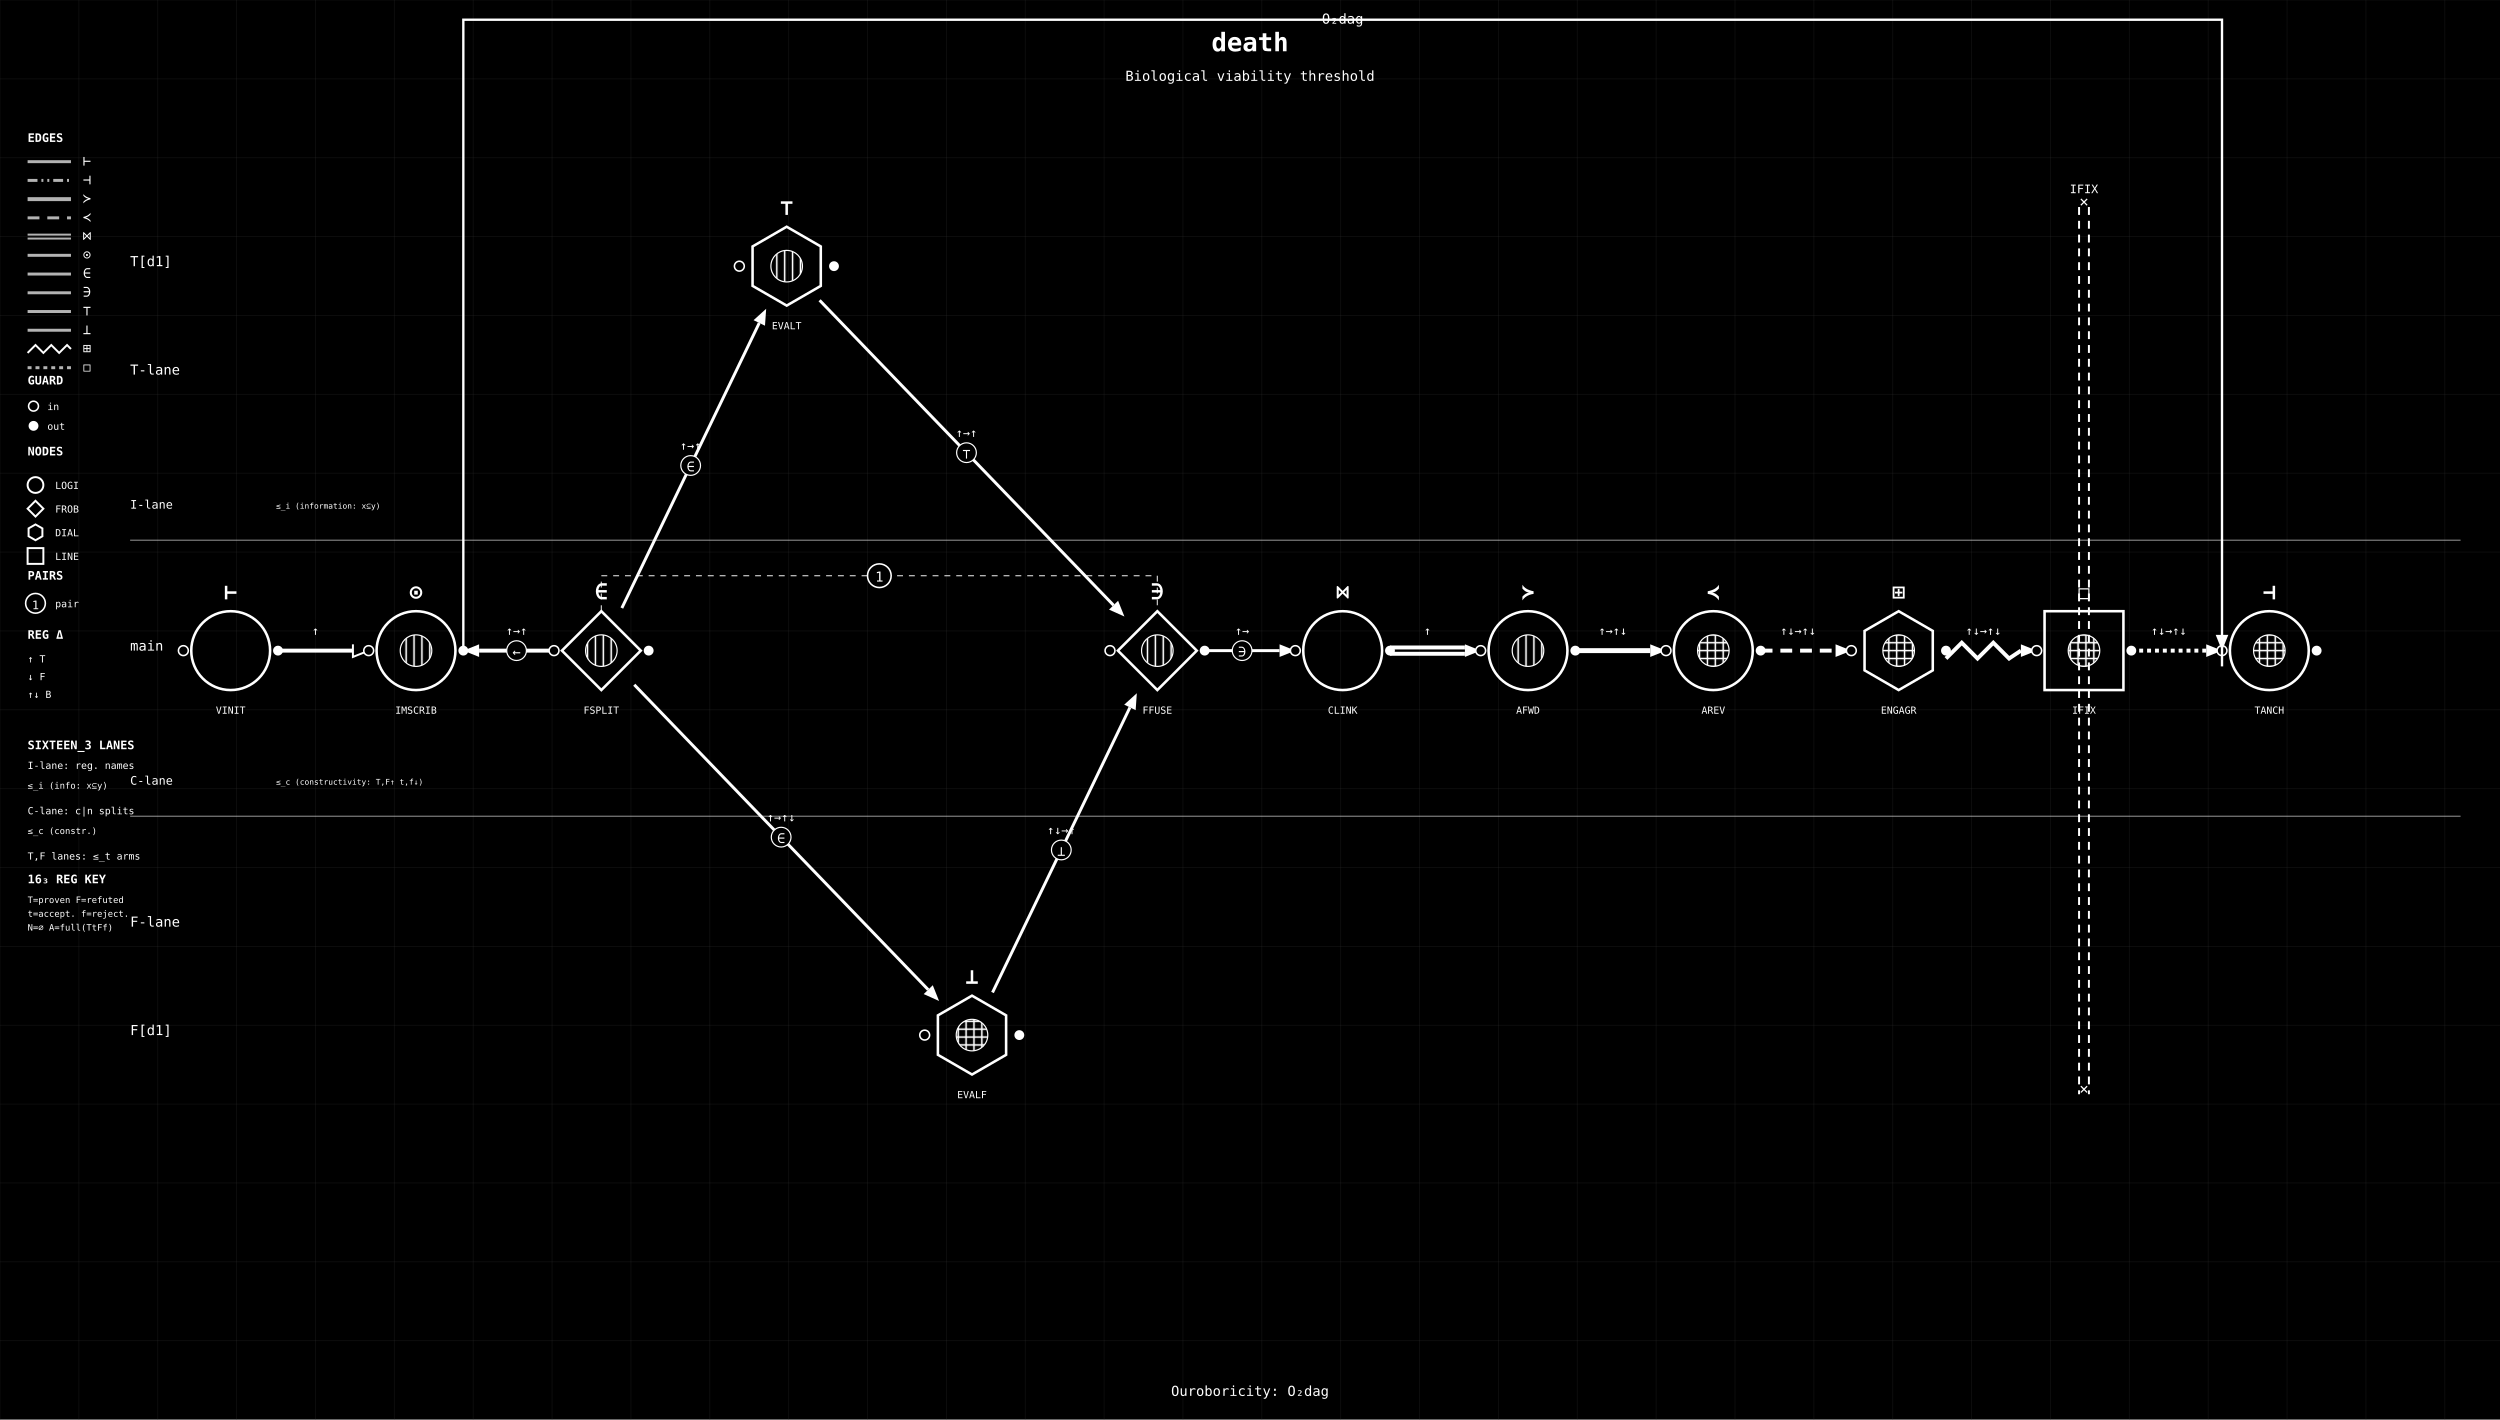
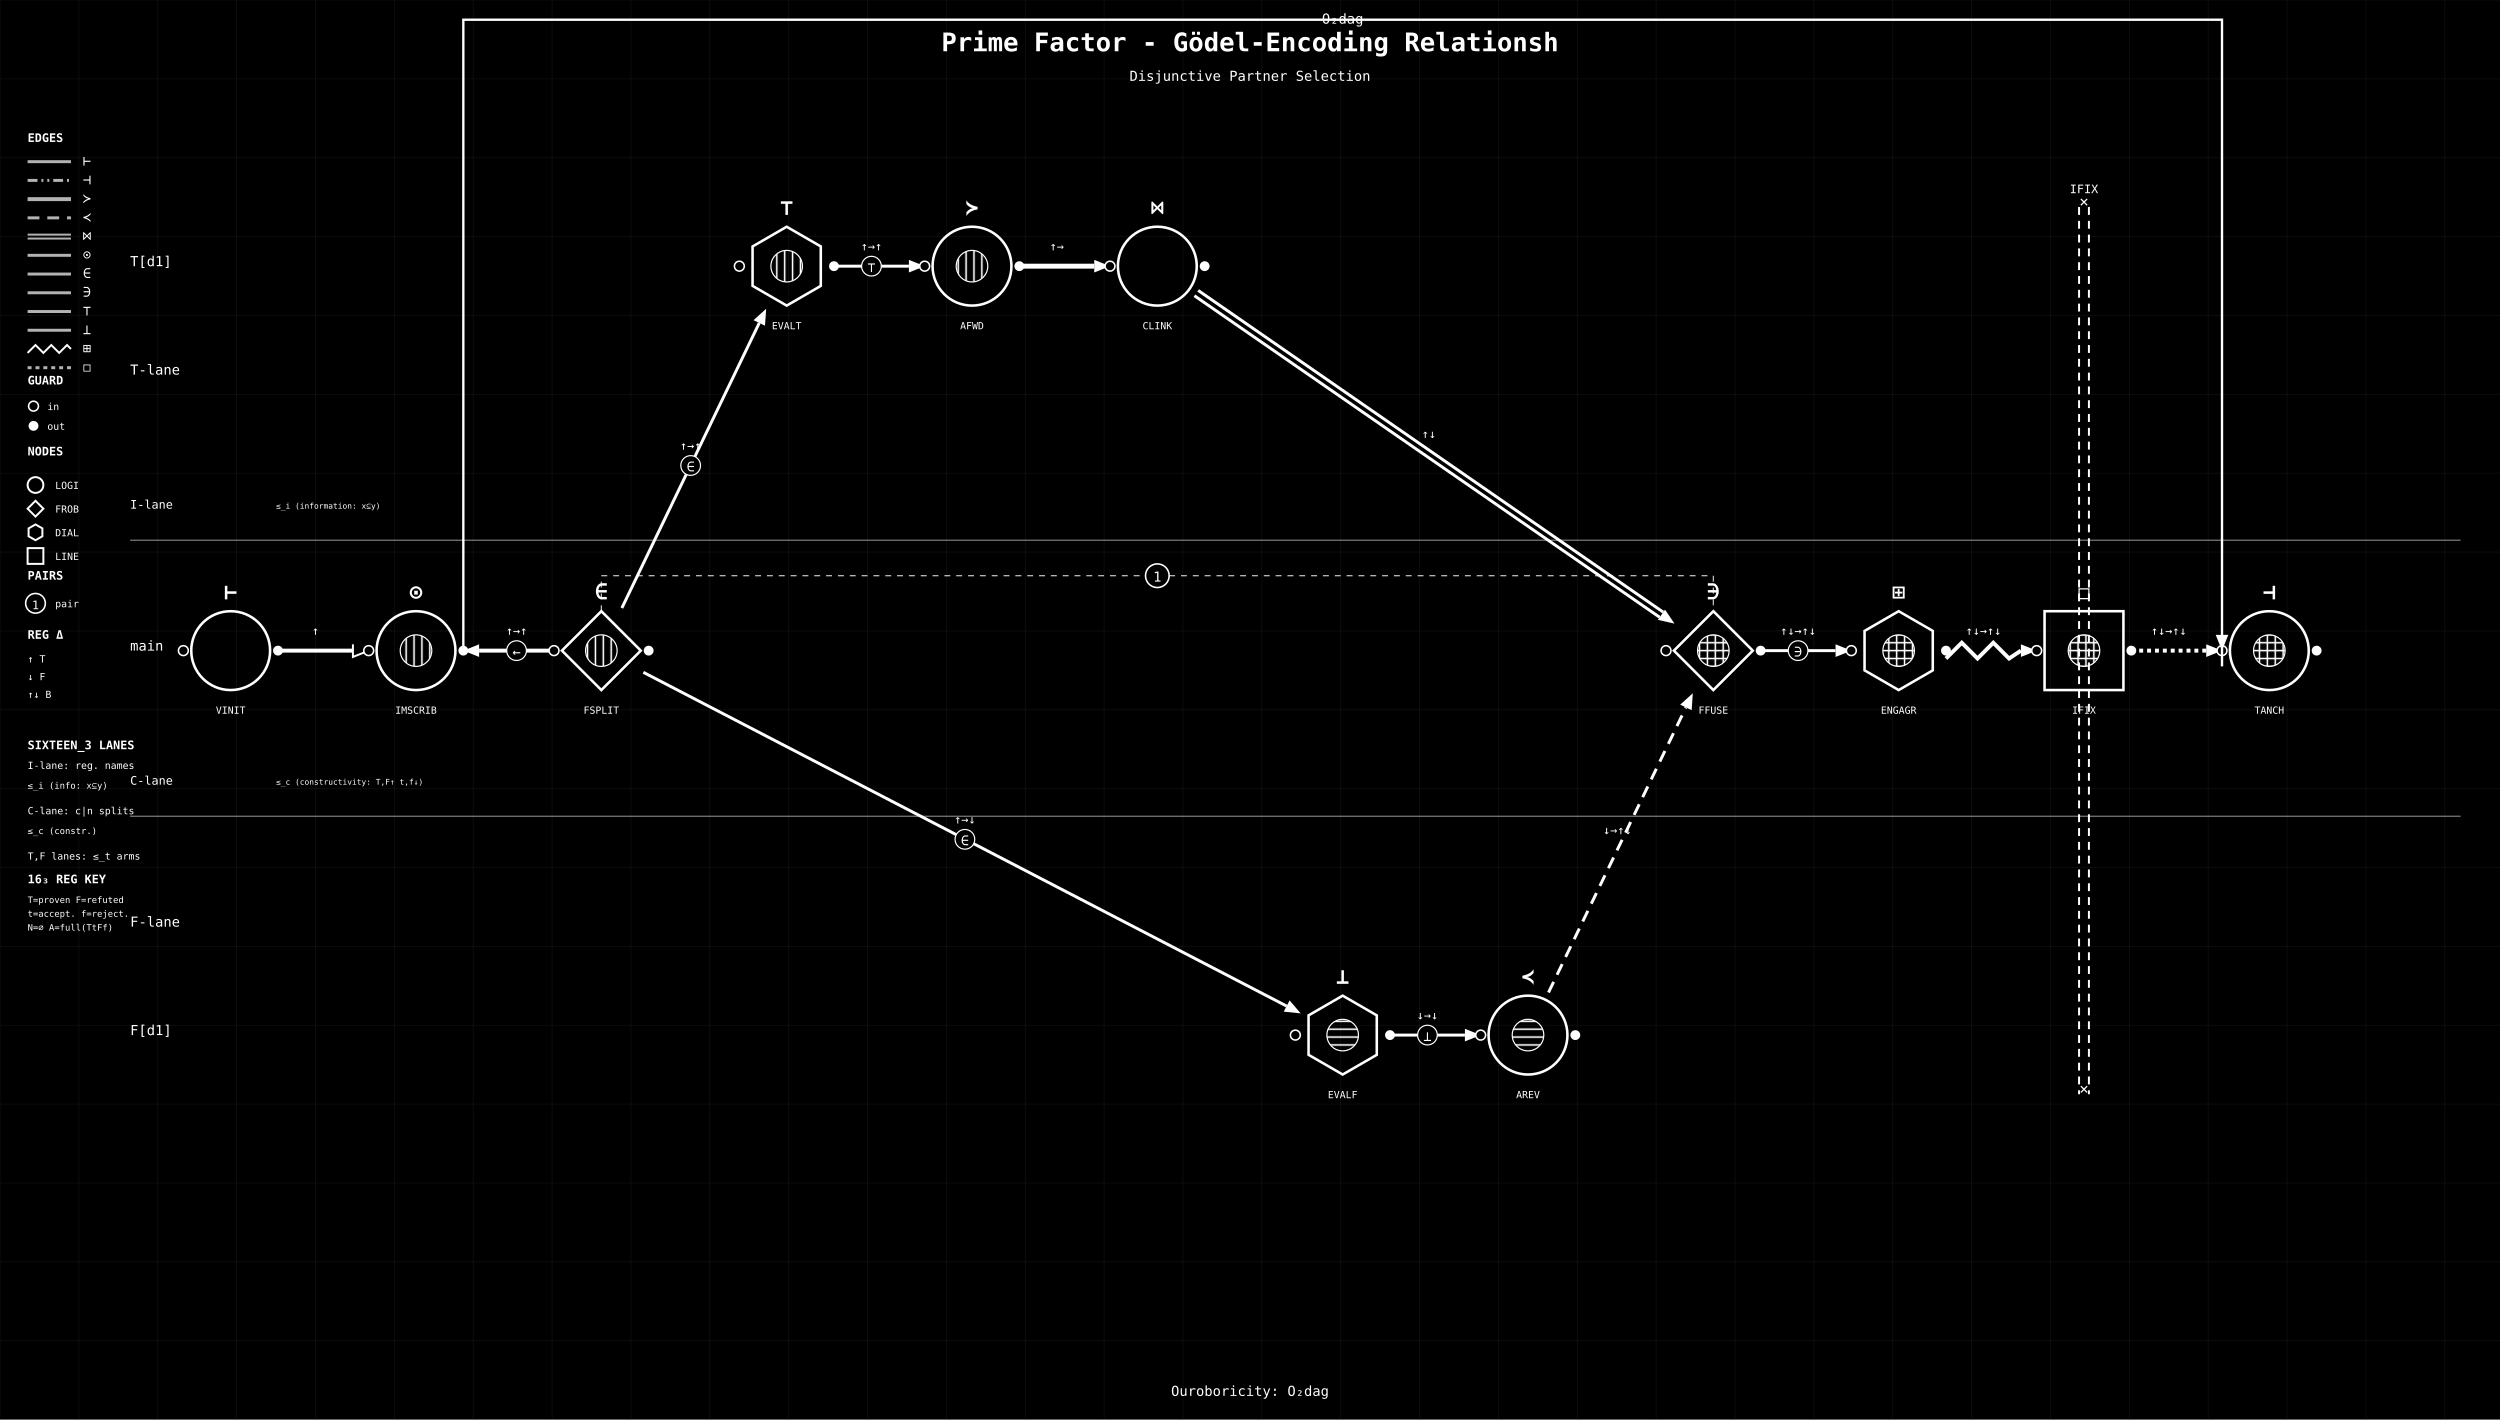
<svg xmlns="http://www.w3.org/2000/svg" viewBox="0 0 1268 720">
  <rect width="1268" height="720" fill="#000000" />
  <defs>
    <pattern id="hatch-T" width="4" height="4" patternUnits="userSpaceOnUse">
      <path d="M2,0 L2,4" stroke="#ffffff" stroke-width="0.8" />
    </pattern>
    <pattern id="hatch-F" width="4" height="4" patternUnits="userSpaceOnUse">
      <path d="M0,2 L4,2" stroke="#ffffff" stroke-width="0.8" />
    </pattern>
    <pattern id="hatch-B" width="4" height="4" patternUnits="userSpaceOnUse">
      <path d="M2,0 L2,4 M0,2 L4,2" stroke="#ffffff" stroke-width="0.8" />
    </pattern>
  </defs>
  <line x1="0.0" y1="0.0" x2="0.0" y2="720.0" stroke="#333333" stroke-width="0.4" opacity="0.3" />
  <line x1="40.0" y1="0.0" x2="40.0" y2="720.0" stroke="#333333" stroke-width="0.4" opacity="0.3" />
  <line x1="80.0" y1="0.0" x2="80.0" y2="720.0" stroke="#333333" stroke-width="0.4" opacity="0.3" />
  <line x1="120.0" y1="0.0" x2="120.0" y2="720.0" stroke="#333333" stroke-width="0.4" opacity="0.3" />
  <line x1="160.0" y1="0.0" x2="160.0" y2="720.0" stroke="#333333" stroke-width="0.4" opacity="0.3" />
  <line x1="200.0" y1="0.0" x2="200.0" y2="720.0" stroke="#333333" stroke-width="0.4" opacity="0.3" />
  <line x1="240.0" y1="0.0" x2="240.0" y2="720.0" stroke="#333333" stroke-width="0.4" opacity="0.3" />
  <line x1="280.0" y1="0.0" x2="280.0" y2="720.0" stroke="#333333" stroke-width="0.4" opacity="0.3" />
  <line x1="320.0" y1="0.0" x2="320.0" y2="720.0" stroke="#333333" stroke-width="0.4" opacity="0.3" />
  <line x1="360.0" y1="0.0" x2="360.0" y2="720.0" stroke="#333333" stroke-width="0.4" opacity="0.3" />
  <line x1="400.0" y1="0.0" x2="400.0" y2="720.0" stroke="#333333" stroke-width="0.4" opacity="0.3" />
  <line x1="440.0" y1="0.0" x2="440.0" y2="720.0" stroke="#333333" stroke-width="0.4" opacity="0.3" />
  <line x1="480.0" y1="0.0" x2="480.0" y2="720.0" stroke="#333333" stroke-width="0.4" opacity="0.3" />
  <line x1="520.0" y1="0.0" x2="520.0" y2="720.0" stroke="#333333" stroke-width="0.4" opacity="0.3" />
  <line x1="560.0" y1="0.0" x2="560.0" y2="720.0" stroke="#333333" stroke-width="0.4" opacity="0.3" />
  <line x1="600.0" y1="0.0" x2="600.0" y2="720.0" stroke="#333333" stroke-width="0.4" opacity="0.3" />
  <line x1="640.0" y1="0.0" x2="640.0" y2="720.0" stroke="#333333" stroke-width="0.4" opacity="0.3" />
  <line x1="680.0" y1="0.0" x2="680.0" y2="720.0" stroke="#333333" stroke-width="0.4" opacity="0.3" />
  <line x1="720.0" y1="0.0" x2="720.0" y2="720.0" stroke="#333333" stroke-width="0.4" opacity="0.3" />
  <line x1="760.0" y1="0.0" x2="760.0" y2="720.0" stroke="#333333" stroke-width="0.4" opacity="0.3" />
  <line x1="800.0" y1="0.0" x2="800.0" y2="720.0" stroke="#333333" stroke-width="0.4" opacity="0.3" />
  <line x1="840.0" y1="0.0" x2="840.0" y2="720.0" stroke="#333333" stroke-width="0.4" opacity="0.3" />
  <line x1="880.0" y1="0.0" x2="880.0" y2="720.0" stroke="#333333" stroke-width="0.4" opacity="0.3" />
  <line x1="920.0" y1="0.0" x2="920.0" y2="720.0" stroke="#333333" stroke-width="0.4" opacity="0.3" />
  <line x1="960.0" y1="0.0" x2="960.0" y2="720.0" stroke="#333333" stroke-width="0.4" opacity="0.3" />
  <line x1="1000.0" y1="0.0" x2="1000.0" y2="720.0" stroke="#333333" stroke-width="0.4" opacity="0.3" />
  <line x1="1040.0" y1="0.0" x2="1040.0" y2="720.0" stroke="#333333" stroke-width="0.4" opacity="0.3" />
  <line x1="1080.0" y1="0.0" x2="1080.0" y2="720.0" stroke="#333333" stroke-width="0.4" opacity="0.3" />
  <line x1="1120.0" y1="0.0" x2="1120.0" y2="720.0" stroke="#333333" stroke-width="0.4" opacity="0.3" />
  <line x1="1160.0" y1="0.0" x2="1160.0" y2="720.0" stroke="#333333" stroke-width="0.4" opacity="0.3" />
  <line x1="1200.0" y1="0.0" x2="1200.0" y2="720.0" stroke="#333333" stroke-width="0.4" opacity="0.3" />
  <line x1="1240.0" y1="0.0" x2="1240.0" y2="720.0" stroke="#333333" stroke-width="0.4" opacity="0.3" />
  <line x1="0.0" y1="0.0" x2="1268.0" y2="0.0" stroke="#333333" stroke-width="0.4" opacity="0.3" />
  <line x1="0.0" y1="40.0" x2="1268.0" y2="40.0" stroke="#333333" stroke-width="0.4" opacity="0.3" />
  <line x1="0.0" y1="80.0" x2="1268.0" y2="80.0" stroke="#333333" stroke-width="0.4" opacity="0.3" />
  <line x1="0.0" y1="120.0" x2="1268.0" y2="120.0" stroke="#333333" stroke-width="0.4" opacity="0.3" />
  <line x1="0.0" y1="160.0" x2="1268.0" y2="160.0" stroke="#333333" stroke-width="0.4" opacity="0.3" />
  <line x1="0.0" y1="200.0" x2="1268.0" y2="200.0" stroke="#333333" stroke-width="0.4" opacity="0.3" />
  <line x1="0.0" y1="240.0" x2="1268.0" y2="240.0" stroke="#333333" stroke-width="0.4" opacity="0.3" />
  <line x1="0.0" y1="280.0" x2="1268.0" y2="280.0" stroke="#333333" stroke-width="0.4" opacity="0.3" />
  <line x1="0.0" y1="320.0" x2="1268.0" y2="320.0" stroke="#333333" stroke-width="0.4" opacity="0.3" />
  <line x1="0.0" y1="360.0" x2="1268.0" y2="360.0" stroke="#333333" stroke-width="0.4" opacity="0.3" />
  <line x1="0.0" y1="400.0" x2="1268.0" y2="400.0" stroke="#333333" stroke-width="0.4" opacity="0.3" />
  <line x1="0.0" y1="440.0" x2="1268.0" y2="440.0" stroke="#333333" stroke-width="0.4" opacity="0.3" />
  <line x1="0.0" y1="480.0" x2="1268.0" y2="480.0" stroke="#333333" stroke-width="0.4" opacity="0.3" />
  <line x1="0.0" y1="520.0" x2="1268.0" y2="520.0" stroke="#333333" stroke-width="0.4" opacity="0.3" />
  <line x1="0.0" y1="560.0" x2="1268.0" y2="560.0" stroke="#333333" stroke-width="0.4" opacity="0.3" />
  <line x1="0.0" y1="600.0" x2="1268.0" y2="600.0" stroke="#333333" stroke-width="0.4" opacity="0.3" />
  <line x1="0.0" y1="640.0" x2="1268.0" y2="640.0" stroke="#333333" stroke-width="0.4" opacity="0.3" />
  <line x1="0.0" y1="680.0" x2="1268.0" y2="680.0" stroke="#333333" stroke-width="0.4" opacity="0.3" />
-   <text x="634.0" y="26.0" fill="#ffffff" font-size="13" text-anchor="middle" font-family="monospace" font-weight="bold">death</text>
-   <text x="634.0" y="41.0" fill="#ffffff" font-size="7" text-anchor="middle" font-family="monospace">Biological viability threshold</text>
+   <text x="634.0" y="26.0" fill="#ffffff" font-size="13" text-anchor="middle" font-family="monospace" font-weight="bold">Prime Factor - Gödel-Encoding Relationsh</text>
+   <text x="634.0" y="41.0" fill="#ffffff" font-size="7" text-anchor="middle" font-family="monospace">Disjunctive Partner Selection</text>
  <text x="66.0" y="190.0" fill="#ffffff" font-size="7" text-anchor="start" font-family="monospace">T-lane</text>
  <text x="66.0" y="135.0" fill="#ffffff" font-size="7" text-anchor="start" font-family="monospace">T[d1]</text>
  <text x="66.0" y="470.0" fill="#ffffff" font-size="7" text-anchor="start" font-family="monospace">F-lane</text>
  <text x="66.0" y="525.0" fill="#ffffff" font-size="7" text-anchor="start" font-family="monospace">F[d1]</text>
  <text x="66.0" y="330.0" fill="#ffffff" font-size="7" text-anchor="start" font-family="monospace">main</text>
  <text x="66.0" y="258.0" fill="#ffffff" font-size="6" text-anchor="start" font-family="monospace">I-lane</text>
  <text x="140.0" y="258.0" fill="#ffffff" font-size="4" text-anchor="start" font-family="monospace">≤_i (information: x⊆y)</text>
  <line x1="66.0" y1="274.0" x2="1248.0" y2="274.0" stroke="#ffffff" stroke-width="0.6" opacity="0.5" />
  <text x="66.0" y="398.0" fill="#ffffff" font-size="6" text-anchor="start" font-family="monospace">C-lane</text>
  <text x="140.0" y="398.0" fill="#ffffff" font-size="4" text-anchor="start" font-family="monospace">≤_c (constructivity: T,F↑ t,f↓)</text>
  <line x1="66.0" y1="414.0" x2="1248.0" y2="414.0" stroke="#ffffff" stroke-width="0.6" opacity="0.5" />
  <line x1="1054.5" y1="105.0" x2="1054.5" y2="555.0" stroke="#ffffff" stroke-width="1.0" opacity="1.0" stroke-dasharray="4,3" />
  <line x1="1059.5" y1="105.0" x2="1059.5" y2="555.0" stroke="#ffffff" stroke-width="1.0" opacity="1.0" stroke-dasharray="4,3" />
  <text x="1057.0" y="105.0" fill="#ffffff" font-size="8" text-anchor="middle" font-family="monospace">×</text>
  <text x="1057.0" y="555.0" fill="#ffffff" font-size="8" text-anchor="middle" font-family="monospace">×</text>
  <text x="1057.0" y="98.0" fill="#ffffff" font-size="6" text-anchor="middle" font-family="monospace">IFIX</text>
  <line x1="305.0" y1="310.0" x2="305.0" y2="292.0" stroke="#ffffff" stroke-width="0.6" opacity="0.8" stroke-dasharray="3,3" />
-   <line x1="305.0" y1="292.0" x2="587.0" y2="292.0" stroke="#ffffff" stroke-width="0.6" opacity="0.8" stroke-dasharray="3,3" />
-   <line x1="587.0" y1="292.0" x2="587.0" y2="310.0" stroke="#ffffff" stroke-width="0.6" opacity="0.8" stroke-dasharray="3,3" />
-   <circle cx="446.0" cy="292.0" r="6" fill="#000000" stroke="#ffffff" stroke-width="0.8" />
-   <text x="446.0" y="295.0" fill="#ffffff" font-size="7" text-anchor="middle" font-family="monospace">1</text>
+   <line x1="305.0" y1="292.0" x2="869.0" y2="292.0" stroke="#ffffff" stroke-width="0.6" opacity="0.8" stroke-dasharray="3,3" />
+   <line x1="869.0" y1="292.0" x2="869.0" y2="310.0" stroke="#ffffff" stroke-width="0.6" opacity="0.8" stroke-dasharray="3,3" />
+   <circle cx="587.0" cy="292.0" r="6" fill="#000000" stroke="#ffffff" stroke-width="0.8" />
+   <text x="587.0" y="295.0" fill="#ffffff" font-size="7" text-anchor="middle" font-family="monospace">1</text>
  <line x1="315.4" y1="308.4" x2="385.1" y2="163.8" stroke="#ffffff" stroke-width="1.5" opacity="1.0" />
  <polygon points="388.6,156.6 388.0,165.2 382.2,162.4" fill="#ffffff" />
  <circle cx="350.3" cy="236.1" r="5" fill="#000000" stroke="#ffffff" stroke-width="0.6" />
  <text x="350.3" y="239.1" fill="#ffffff" font-size="7" text-anchor="middle" font-family="monospace">∈</text>
  <text x="350.3" y="228.1" fill="#ffffff" font-size="6" text-anchor="middle" font-family="monospace">↑→↑</text>
-   <line x1="415.7" y1="152.3" x2="564.8" y2="307.0" stroke="#ffffff" stroke-width="1.5" opacity="1.0" />
-   <polygon points="570.3,312.7 562.5,309.2 567.1,304.7" fill="#ffffff" />
-   <circle cx="490.2" cy="229.6" r="5" fill="#000000" stroke="#ffffff" stroke-width="0.6" />
-   <text x="490.2" y="232.6" fill="#ffffff" font-size="7" text-anchor="middle" font-family="monospace">⊤</text>
-   <text x="490.2" y="221.6" fill="#ffffff" font-size="6" text-anchor="middle" font-family="monospace">↑→↑</text>
-   <line x1="321.7" y1="347.3" x2="470.8" y2="502.0" stroke="#ffffff" stroke-width="1.5" opacity="1.0" />
-   <polygon points="476.3,507.7 468.5,504.2 473.1,499.7" fill="#ffffff" />
-   <circle cx="396.2" cy="424.6" r="5" fill="#000000" stroke="#ffffff" stroke-width="0.6" />
-   <text x="396.2" y="427.6" fill="#ffffff" font-size="7" text-anchor="middle" font-family="monospace">∈</text>
-   <text x="396.2" y="416.6" fill="#ffffff" font-size="6" text-anchor="middle" font-family="monospace">↑→↑↓</text>
-   <line x1="503.4" y1="503.4" x2="573.1" y2="358.8" stroke="#ffffff" stroke-width="1.5" opacity="1.0" />
-   <polygon points="576.6,351.6 576.0,360.2 570.2,357.4" fill="#ffffff" />
-   <circle cx="538.3" cy="431.1" r="5" fill="#000000" stroke="#ffffff" stroke-width="0.6" />
-   <text x="538.3" y="434.1" fill="#ffffff" font-size="7" text-anchor="middle" font-family="monospace">⊥</text>
-   <text x="538.3" y="423.1" fill="#ffffff" font-size="6" text-anchor="middle" font-family="monospace">↑↓→↑</text>
+   <line x1="423.0" y1="135.0" x2="461.0" y2="135.0" stroke="#ffffff" stroke-width="1.5" opacity="1.0" />
+   <polygon points="469.0,135.0 461.0,138.2 461.0,131.8" fill="#ffffff" />
+   <circle cx="442.0" cy="135.0" r="5" fill="#000000" stroke="#ffffff" stroke-width="0.6" />
+   <text x="442.0" y="138.0" fill="#ffffff" font-size="7" text-anchor="middle" font-family="monospace">⊤</text>
+   <text x="442.0" y="127.0" fill="#ffffff" font-size="6" text-anchor="middle" font-family="monospace">↑→↑</text>
+   <line x1="517.0" y1="135.0" x2="555.0" y2="135.0" stroke="#ffffff" stroke-width="2.5" opacity="1.0" />
+   <polygon points="563.0,135.0 555.0,138.2 555.0,131.8" fill="#ffffff" />
+   <text x="536.0" y="127.0" fill="#ffffff" font-size="6" text-anchor="middle" font-family="monospace">↑→</text>
+   <line x1="607.7" y1="147.3" x2="843.6" y2="310.5" stroke="#ffffff" stroke-width="1.5" opacity="1.0" />
+   <line x1="605.8" y1="150.0" x2="841.8" y2="313.1" stroke="#ffffff" stroke-width="1.5" opacity="1.0" />
+   <polygon points="849.3,316.3 840.9,314.4 844.5,309.2" fill="#ffffff" />
+   <text x="724.7" y="222.2" fill="#ffffff" font-size="6" text-anchor="middle" font-family="monospace">↑↓</text>
+   <line x1="326.3" y1="341.0" x2="652.6" y2="510.3" stroke="#ffffff" stroke-width="1.5" opacity="1.0" />
+   <polygon points="659.7,514.0 651.1,513.1 654.1,507.4" fill="#ffffff" />
+   <circle cx="489.4" cy="425.7" r="5" fill="#000000" stroke="#ffffff" stroke-width="0.6" />
+   <text x="489.4" y="428.7" fill="#ffffff" font-size="7" text-anchor="middle" font-family="monospace">∈</text>
+   <text x="489.4" y="417.7" fill="#ffffff" font-size="6" text-anchor="middle" font-family="monospace">↑→↓</text>
+   <line x1="705.0" y1="525.0" x2="743.0" y2="525.0" stroke="#ffffff" stroke-width="1.5" opacity="1.0" />
+   <polygon points="751.0,525.0 743.0,528.2 743.0,521.8" fill="#ffffff" />
+   <circle cx="724.0" cy="525.0" r="5" fill="#000000" stroke="#ffffff" stroke-width="0.6" />
+   <text x="724.0" y="528.0" fill="#ffffff" font-size="7" text-anchor="middle" font-family="monospace">⊥</text>
+   <text x="724.0" y="517.0" fill="#ffffff" font-size="6" text-anchor="middle" font-family="monospace">↓→↓</text>
+   <line x1="785.4" y1="503.4" x2="855.1" y2="358.8" stroke="#ffffff" stroke-width="1.5" opacity="1.0" stroke-dasharray="6,4" />
+   <polygon points="858.6,351.6 858.0,360.2 852.2,357.4" fill="#ffffff" />
+   <text x="820.3" y="423.1" fill="#ffffff" font-size="6" text-anchor="middle" font-family="monospace">↓→↑↓</text>
  <line x1="141.0" y1="330.0" x2="179.0" y2="330.0" stroke="#ffffff" stroke-width="2.0" opacity="1.0" />
  <polyline points="187.0,330.0 179.0,333.2 179.0,326.8" fill="none" stroke="#ffffff" stroke-width="1.0" />
  <text x="160.0" y="322.0" fill="#ffffff" font-size="6" text-anchor="middle" font-family="monospace">↑</text>
  <line x1="243.0" y1="330.0" x2="281.0" y2="330.0" stroke="#ffffff" stroke-width="2.0" opacity="1.0" />
  <polygon points="235.0,330.0 243.0,326.8 243.0,333.2" fill="#ffffff" />
  <circle cx="262.0" cy="330.0" r="5" fill="#000000" stroke="#ffffff" stroke-width="0.6" />
  <text x="262.0" y="333.0" fill="#ffffff" font-size="7" text-anchor="middle" font-family="monospace">←</text>
  <text x="262.0" y="322.0" fill="#ffffff" font-size="6" text-anchor="middle" font-family="monospace">↑→↑</text>
-   <line x1="705.0" y1="328.4" x2="743.0" y2="328.4" stroke="#ffffff" stroke-width="2.0" opacity="1.0" />
-   <line x1="705.0" y1="331.6" x2="743.0" y2="331.6" stroke="#ffffff" stroke-width="2.0" opacity="1.0" />
-   <polygon points="751.0,330.0 743.0,333.2 743.0,326.8" fill="#ffffff" />
-   <text x="724.0" y="322.0" fill="#ffffff" font-size="6" text-anchor="middle" font-family="monospace">↑</text>
-   <line x1="799.0" y1="330.0" x2="837.0" y2="330.0" stroke="#ffffff" stroke-width="2.5" opacity="1.0" />
-   <polygon points="845.0,330.0 837.0,333.2 837.0,326.8" fill="#ffffff" />
-   <text x="818.0" y="322.0" fill="#ffffff" font-size="6" text-anchor="middle" font-family="monospace">↑→↑↓</text>
-   <line x1="893.0" y1="330.0" x2="931.0" y2="330.0" stroke="#ffffff" stroke-width="2.0" opacity="1.0" stroke-dasharray="6,4" />
-   <polygon points="939.0,330.0 931.0,333.2 931.0,326.8" fill="#ffffff" />
-   <text x="912.0" y="322.0" fill="#ffffff" font-size="6" text-anchor="middle" font-family="monospace">↑↓→↑↓</text>
  <polyline points="987.0,334.0 995.0,326.0 1003.0,334.0 1011.0,326.0 1019.0,334.0 1025.0,330.0" fill="none" stroke="#ffffff" stroke-width="2.0" />
  <polygon points="1033.0,330.0 1025.0,333.2 1025.0,326.8" fill="#ffffff" />
  <text x="1006.0" y="322.0" fill="#ffffff" font-size="6" text-anchor="middle" font-family="monospace">↑↓→↑↓</text>
  <line x1="1081.0" y1="330.0" x2="1119.0" y2="330.0" stroke="#ffffff" stroke-width="2.0" opacity="1.0" stroke-dasharray="2,2" />
  <polygon points="1127.0,330.0 1119.0,333.2 1119.0,326.8" fill="#ffffff" />
  <text x="1100.0" y="322.0" fill="#ffffff" font-size="6" text-anchor="middle" font-family="monospace">↑↓→↑↓</text>
-   <line x1="611.0" y1="330.0" x2="649.0" y2="330.0" stroke="#ffffff" stroke-width="1.5" opacity="1.0" />
-   <polygon points="657.0,330.0 649.0,333.2 649.0,326.8" fill="#ffffff" />
-   <circle cx="630.0" cy="330.0" r="5" fill="#000000" stroke="#ffffff" stroke-width="0.6" />
-   <text x="630.0" y="333.0" fill="#ffffff" font-size="7" text-anchor="middle" font-family="monospace">∋</text>
-   <text x="630.0" y="322.0" fill="#ffffff" font-size="6" text-anchor="middle" font-family="monospace">↑→</text>
+   <line x1="893.0" y1="330.0" x2="931.0" y2="330.0" stroke="#ffffff" stroke-width="1.5" opacity="1.0" />
+   <polygon points="939.0,330.0 931.0,333.2 931.0,326.8" fill="#ffffff" />
+   <circle cx="912.0" cy="330.0" r="5" fill="#000000" stroke="#ffffff" stroke-width="0.6" />
+   <text x="912.0" y="333.0" fill="#ffffff" font-size="7" text-anchor="middle" font-family="monospace">∋</text>
+   <text x="912.0" y="322.0" fill="#ffffff" font-size="6" text-anchor="middle" font-family="monospace">↑↓→↑↓</text>
  <circle fill="none" stroke="#ffffff" stroke-width="1.3" cx="117.0" cy="330.0" r="20.0" />
  <circle cx="93.0" cy="330.0" r="2.5" fill="#000000" stroke="#ffffff" stroke-width="0.8" />
  <circle cx="141.0" cy="330.0" r="2.5" fill="#ffffff" />
  <text x="117.0" y="304.0" fill="#ffffff" font-size="11" text-anchor="middle" font-family="monospace" font-weight="bold">⊢</text>
  <text x="117.0" y="362.0" fill="#ffffff" font-size="5" text-anchor="middle" font-family="monospace">VINIT</text>
  <circle fill="none" stroke="#ffffff" stroke-width="1.3" cx="211.0" cy="330.0" r="20.0" />
  <circle cx="211.0" cy="330.0" r="8" fill="url(#hatch-T)" stroke="#ffffff" stroke-width="0.6" />
  <circle cx="187.0" cy="330.0" r="2.5" fill="#000000" stroke="#ffffff" stroke-width="0.8" />
  <circle cx="235.0" cy="330.0" r="2.5" fill="#ffffff" />
  <text x="211.0" y="304.0" fill="#ffffff" font-size="11" text-anchor="middle" font-family="monospace" font-weight="bold">⊙</text>
  <text x="211.0" y="362.0" fill="#ffffff" font-size="5" text-anchor="middle" font-family="monospace">IMSCRIB</text>
  <polygon fill="none" stroke="#ffffff" stroke-width="1.3" points="305.0,310.0 325.0,330 305.0,350.0 285.0,330" />
  <circle cx="305.0" cy="330.0" r="8" fill="url(#hatch-T)" stroke="#ffffff" stroke-width="0.6" />
  <circle cx="281.0" cy="330.0" r="2.5" fill="#000000" stroke="#ffffff" stroke-width="0.8" />
  <circle cx="329.0" cy="330.0" r="2.5" fill="#ffffff" />
  <text x="305.0" y="304.0" fill="#ffffff" font-size="11" text-anchor="middle" font-family="monospace" font-weight="bold">∈</text>
  <text x="305.0" y="362.0" fill="#ffffff" font-size="5" text-anchor="middle" font-family="monospace">FSPLIT</text>
  <polygon fill="none" stroke="#ffffff" stroke-width="1.3" points="416.3,145.0 399.0,155.0 381.7,145.0 381.7,125.0 399.0,115.0 416.3,125.0" />
  <circle cx="399.0" cy="135.0" r="8" fill="url(#hatch-T)" stroke="#ffffff" stroke-width="0.6" />
  <circle cx="375.0" cy="135.0" r="2.5" fill="#000000" stroke="#ffffff" stroke-width="0.8" />
  <circle cx="423.0" cy="135.0" r="2.5" fill="#ffffff" />
  <text x="399.0" y="109.0" fill="#ffffff" font-size="11" text-anchor="middle" font-family="monospace" font-weight="bold">⊤</text>
  <text x="399.0" y="167.0" fill="#ffffff" font-size="5" text-anchor="middle" font-family="monospace">EVALT</text>
-   <polygon fill="none" stroke="#ffffff" stroke-width="1.3" points="510.3,535.0 493.0,545.0 475.7,535.0 475.7,515.0 493.0,505.0 510.3,515.0" />
-   <circle cx="493.0" cy="525.0" r="8" fill="url(#hatch-B)" stroke="#ffffff" stroke-width="0.6" />
-   <circle cx="469.0" cy="525.0" r="2.5" fill="#000000" stroke="#ffffff" stroke-width="0.8" />
-   <circle cx="517.0" cy="525.0" r="2.5" fill="#ffffff" />
-   <text x="493.0" y="499.0" fill="#ffffff" font-size="11" text-anchor="middle" font-family="monospace" font-weight="bold">⊥</text>
-   <text x="493.0" y="557.0" fill="#ffffff" font-size="5" text-anchor="middle" font-family="monospace">EVALF</text>
-   <polygon fill="none" stroke="#ffffff" stroke-width="1.3" points="587.0,310.0 607.0,330 587.0,350.0 567.0,330" />
-   <circle cx="587.0" cy="330.0" r="8" fill="url(#hatch-T)" stroke="#ffffff" stroke-width="0.6" />
-   <circle cx="563.0" cy="330.0" r="2.5" fill="#000000" stroke="#ffffff" stroke-width="0.8" />
-   <circle cx="611.0" cy="330.0" r="2.5" fill="#ffffff" />
-   <text x="587.0" y="304.0" fill="#ffffff" font-size="11" text-anchor="middle" font-family="monospace" font-weight="bold">∋</text>
-   <text x="587.0" y="362.0" fill="#ffffff" font-size="5" text-anchor="middle" font-family="monospace">FFUSE</text>
-   <circle fill="none" stroke="#ffffff" stroke-width="1.3" cx="681.0" cy="330.0" r="20.0" />
-   <circle cx="657.0" cy="330.0" r="2.5" fill="#000000" stroke="#ffffff" stroke-width="0.8" />
-   <circle cx="705.0" cy="330.0" r="2.5" fill="#ffffff" />
-   <text x="681.0" y="304.0" fill="#ffffff" font-size="11" text-anchor="middle" font-family="monospace" font-weight="bold">⋈</text>
-   <text x="681.0" y="362.0" fill="#ffffff" font-size="5" text-anchor="middle" font-family="monospace">CLINK</text>
-   <circle fill="none" stroke="#ffffff" stroke-width="1.3" cx="775.0" cy="330.0" r="20.0" />
-   <circle cx="775.0" cy="330.0" r="8" fill="url(#hatch-T)" stroke="#ffffff" stroke-width="0.6" />
-   <circle cx="751.0" cy="330.0" r="2.5" fill="#000000" stroke="#ffffff" stroke-width="0.8" />
-   <circle cx="799.0" cy="330.0" r="2.5" fill="#ffffff" />
-   <text x="775.0" y="304.0" fill="#ffffff" font-size="11" text-anchor="middle" font-family="monospace" font-weight="bold">≻</text>
-   <text x="775.0" y="362.0" fill="#ffffff" font-size="5" text-anchor="middle" font-family="monospace">AFWD</text>
-   <circle fill="none" stroke="#ffffff" stroke-width="1.3" cx="869.0" cy="330.0" r="20.0" />
+   <circle fill="none" stroke="#ffffff" stroke-width="1.3" cx="493.0" cy="135.0" r="20.0" />
+   <circle cx="493.0" cy="135.0" r="8" fill="url(#hatch-T)" stroke="#ffffff" stroke-width="0.6" />
+   <circle cx="469.0" cy="135.0" r="2.5" fill="#000000" stroke="#ffffff" stroke-width="0.8" />
+   <circle cx="517.0" cy="135.0" r="2.5" fill="#ffffff" />
+   <text x="493.0" y="109.0" fill="#ffffff" font-size="11" text-anchor="middle" font-family="monospace" font-weight="bold">≻</text>
+   <text x="493.0" y="167.0" fill="#ffffff" font-size="5" text-anchor="middle" font-family="monospace">AFWD</text>
+   <circle fill="none" stroke="#ffffff" stroke-width="1.3" cx="587.0" cy="135.0" r="20.0" />
+   <circle cx="563.0" cy="135.0" r="2.5" fill="#000000" stroke="#ffffff" stroke-width="0.8" />
+   <circle cx="611.0" cy="135.0" r="2.5" fill="#ffffff" />
+   <text x="587.0" y="109.0" fill="#ffffff" font-size="11" text-anchor="middle" font-family="monospace" font-weight="bold">⋈</text>
+   <text x="587.0" y="167.0" fill="#ffffff" font-size="5" text-anchor="middle" font-family="monospace">CLINK</text>
+   <polygon fill="none" stroke="#ffffff" stroke-width="1.3" points="698.3,535.0 681.0,545.0 663.7,535.0 663.7,515.0 681.0,505.0 698.3,515.0" />
+   <circle cx="681.0" cy="525.0" r="8" fill="url(#hatch-F)" stroke="#ffffff" stroke-width="0.6" />
+   <circle cx="657.0" cy="525.0" r="2.5" fill="#000000" stroke="#ffffff" stroke-width="0.8" />
+   <circle cx="705.0" cy="525.0" r="2.5" fill="#ffffff" />
+   <text x="681.0" y="499.0" fill="#ffffff" font-size="11" text-anchor="middle" font-family="monospace" font-weight="bold">⊥</text>
+   <text x="681.0" y="557.0" fill="#ffffff" font-size="5" text-anchor="middle" font-family="monospace">EVALF</text>
+   <circle fill="none" stroke="#ffffff" stroke-width="1.3" cx="775.0" cy="525.0" r="20.0" />
+   <circle cx="775.0" cy="525.0" r="8" fill="url(#hatch-F)" stroke="#ffffff" stroke-width="0.6" />
+   <circle cx="751.0" cy="525.0" r="2.5" fill="#000000" stroke="#ffffff" stroke-width="0.8" />
+   <circle cx="799.0" cy="525.0" r="2.5" fill="#ffffff" />
+   <text x="775.0" y="499.0" fill="#ffffff" font-size="11" text-anchor="middle" font-family="monospace" font-weight="bold">≺</text>
+   <text x="775.0" y="557.0" fill="#ffffff" font-size="5" text-anchor="middle" font-family="monospace">AREV</text>
+   <polygon fill="none" stroke="#ffffff" stroke-width="1.3" points="869.0,310.0 889.0,330 869.0,350.0 849.0,330" />
  <circle cx="869.0" cy="330.0" r="8" fill="url(#hatch-B)" stroke="#ffffff" stroke-width="0.6" />
  <circle cx="845.0" cy="330.0" r="2.5" fill="#000000" stroke="#ffffff" stroke-width="0.8" />
  <circle cx="893.0" cy="330.0" r="2.5" fill="#ffffff" />
-   <text x="869.0" y="304.0" fill="#ffffff" font-size="11" text-anchor="middle" font-family="monospace" font-weight="bold">≺</text>
-   <text x="869.0" y="362.0" fill="#ffffff" font-size="5" text-anchor="middle" font-family="monospace">AREV</text>
+   <text x="869.0" y="304.0" fill="#ffffff" font-size="11" text-anchor="middle" font-family="monospace" font-weight="bold">∋</text>
+   <text x="869.0" y="362.0" fill="#ffffff" font-size="5" text-anchor="middle" font-family="monospace">FFUSE</text>
  <polygon fill="none" stroke="#ffffff" stroke-width="1.3" points="980.3,340.0 963.0,350.0 945.7,340.0 945.7,320.0 963.0,310.0 980.3,320.0" />
  <circle cx="963.0" cy="330.0" r="8" fill="url(#hatch-B)" stroke="#ffffff" stroke-width="0.6" />
  <circle cx="939.0" cy="330.0" r="2.5" fill="#000000" stroke="#ffffff" stroke-width="0.8" />
  <circle cx="987.0" cy="330.0" r="2.5" fill="#ffffff" />
  <text x="963.0" y="304.0" fill="#ffffff" font-size="11" text-anchor="middle" font-family="monospace" font-weight="bold">⊞</text>
  <text x="963.0" y="362.0" fill="#ffffff" font-size="5" text-anchor="middle" font-family="monospace">ENGAGR</text>
  <rect fill="none" stroke="#ffffff" stroke-width="1.3" x="1037.0" y="310.0" width="40.0" height="40.0" />
  <circle cx="1057.0" cy="330.0" r="8" fill="url(#hatch-B)" stroke="#ffffff" stroke-width="0.6" />
  <circle cx="1033.0" cy="330.0" r="2.5" fill="#000000" stroke="#ffffff" stroke-width="0.8" />
  <circle cx="1081.0" cy="330.0" r="2.5" fill="#ffffff" />
  <text x="1057.0" y="304.0" fill="#ffffff" font-size="11" text-anchor="middle" font-family="monospace" font-weight="bold">◻</text>
  <text x="1057.0" y="362.0" fill="#ffffff" font-size="5" text-anchor="middle" font-family="monospace">IFIX</text>
  <circle fill="none" stroke="#ffffff" stroke-width="1.3" cx="1151.0" cy="330.0" r="20.0" />
  <circle cx="1151.0" cy="330.0" r="8" fill="url(#hatch-B)" stroke="#ffffff" stroke-width="0.6" />
  <circle cx="1127.0" cy="330.0" r="2.5" fill="#000000" stroke="#ffffff" stroke-width="0.8" />
  <circle cx="1175.0" cy="330.0" r="2.5" fill="#ffffff" />
  <text x="1151.0" y="304.0" fill="#ffffff" font-size="11" text-anchor="middle" font-family="monospace" font-weight="bold">⊣</text>
  <text x="1151.0" y="362.0" fill="#ffffff" font-size="5" text-anchor="middle" font-family="monospace">TANCH</text>
  <text x="14.0" y="72.0" fill="#ffffff" font-size="6" text-anchor="start" font-family="monospace" font-weight="bold">EDGES</text>
  <line x1="14.0" y1="82.0" x2="36.0" y2="82.0" stroke="#ffffff" stroke-width="1.5" opacity="0.7" />
  <text x="42.0" y="84.0" fill="#ffffff" font-size="7" text-anchor="start" font-family="monospace">⊢</text>
  <line x1="14.0" y1="91.5" x2="36.0" y2="91.5" stroke="#ffffff" stroke-width="1.5" opacity="0.7" stroke-dasharray="5,2,1,2,1,2" />
  <text x="42.0" y="93.5" fill="#ffffff" font-size="7" text-anchor="start" font-family="monospace">⊣</text>
  <line x1="14.0" y1="101.0" x2="36.0" y2="101.0" stroke="#ffffff" stroke-width="2.0" opacity="0.7" />
  <text x="42.0" y="103.0" fill="#ffffff" font-size="7" text-anchor="start" font-family="monospace">≻</text>
  <line x1="14.0" y1="110.5" x2="36.0" y2="110.5" stroke="#ffffff" stroke-width="1.5" opacity="0.7" stroke-dasharray="6,4" />
  <text x="42.0" y="112.5" fill="#ffffff" font-size="7" text-anchor="start" font-family="monospace">≺</text>
  <line x1="14.0" y1="119.0" x2="36.0" y2="119.0" stroke="#ffffff" stroke-width="1.0" opacity="0.7" />
  <line x1="14.0" y1="121.0" x2="36.0" y2="121.0" stroke="#ffffff" stroke-width="1.0" opacity="0.7" />
  <text x="42.0" y="122.0" fill="#ffffff" font-size="7" text-anchor="start" font-family="monospace">⋈</text>
  <line x1="14.0" y1="129.5" x2="36.0" y2="129.5" stroke="#ffffff" stroke-width="1.5" opacity="0.7" />
  <text x="42.0" y="131.5" fill="#ffffff" font-size="7" text-anchor="start" font-family="monospace">⊙</text>
  <line x1="14.0" y1="139.0" x2="36.0" y2="139.0" stroke="#ffffff" stroke-width="1.5" opacity="0.7" />
  <text x="42.0" y="141.0" fill="#ffffff" font-size="7" text-anchor="start" font-family="monospace">∈</text>
  <line x1="14.0" y1="148.5" x2="36.0" y2="148.5" stroke="#ffffff" stroke-width="1.5" opacity="0.7" />
  <text x="42.0" y="150.5" fill="#ffffff" font-size="7" text-anchor="start" font-family="monospace">∋</text>
  <line x1="14.0" y1="158.0" x2="36.0" y2="158.0" stroke="#ffffff" stroke-width="1.5" opacity="0.7" />
  <text x="42.0" y="160.0" fill="#ffffff" font-size="7" text-anchor="start" font-family="monospace">⊤</text>
  <line x1="14.0" y1="167.5" x2="36.0" y2="167.5" stroke="#ffffff" stroke-width="1.5" opacity="0.7" />
  <text x="42.0" y="169.5" fill="#ffffff" font-size="7" text-anchor="start" font-family="monospace">⊥</text>
  <polyline points="14.0,179.0 18.0,175.0 22.0,179.0 26.0,175.0 30.0,179.0 34.0,175.0 36.0,177.0" fill="none" stroke="#ffffff" stroke-width="1.0" />
  <text x="42.0" y="179.0" fill="#ffffff" font-size="7" text-anchor="start" font-family="monospace">⊞</text>
  <line x1="14.0" y1="186.5" x2="36.0" y2="186.5" stroke="#ffffff" stroke-width="1.5" opacity="0.7" stroke-dasharray="2,2" />
  <text x="42.0" y="188.5" fill="#ffffff" font-size="7" text-anchor="start" font-family="monospace">◻</text>
  <text x="14.0" y="195.0" fill="#ffffff" font-size="6" text-anchor="start" font-family="monospace" font-weight="bold">GUARD</text>
  <circle cx="17" cy="206" r="2.5" fill="#000000" stroke="#ffffff" stroke-width="0.8" />
  <text x="24.0" y="208.0" fill="#ffffff" font-size="5" text-anchor="start" font-family="monospace">in</text>
  <circle cx="17" cy="216" r="2.5" fill="#ffffff" />
  <text x="24.0" y="218.0" fill="#ffffff" font-size="5" text-anchor="start" font-family="monospace">out</text>
  <text x="14.0" y="231.0" fill="#ffffff" font-size="6" text-anchor="start" font-family="monospace" font-weight="bold">NODES</text>
  <circle fill="none" stroke="#ffffff" stroke-width="1.0" cx="18.0" cy="246.0" r="4.0" />
  <text x="28.0" y="248.0" fill="#ffffff" font-size="5" text-anchor="start" font-family="monospace">LOGI</text>
  <polygon fill="none" stroke="#ffffff" stroke-width="1.0" points="18,254.0 22.0,258 18,262.0 14.0,258" />
  <text x="28.0" y="260.0" fill="#ffffff" font-size="5" text-anchor="start" font-family="monospace">FROB</text>
  <polygon fill="none" stroke="#ffffff" stroke-width="1.0" points="21.5,272.0 18.0,274.0 14.5,272.0 14.5,268.0 18.0,266.0 21.5,268.0" />
  <text x="28.0" y="272.0" fill="#ffffff" font-size="5" text-anchor="start" font-family="monospace">DIAL</text>
  <rect fill="none" stroke="#ffffff" stroke-width="1.0" x="14.0" y="278.0" width="8.0" height="8.0" />
  <text x="28.0" y="284.0" fill="#ffffff" font-size="5" text-anchor="start" font-family="monospace">LINE</text>
  <text x="14.0" y="294.0" fill="#ffffff" font-size="6" text-anchor="start" font-family="monospace" font-weight="bold">PAIRS</text>
  <circle cx="18" cy="306" r="5" fill="#000000" stroke="#ffffff" stroke-width="0.8" />
  <text x="18.0" y="309.0" fill="#ffffff" font-size="6" text-anchor="middle" font-family="monospace">1</text>
  <text x="28.0" y="308.0" fill="#ffffff" font-size="5" text-anchor="start" font-family="monospace">pair</text>
  <text x="14.0" y="324.0" fill="#ffffff" font-size="6" text-anchor="start" font-family="monospace" font-weight="bold">REG Δ</text>
  <text x="14.0" y="336.0" fill="#ffffff" font-size="5" text-anchor="start" font-family="monospace">↑ T</text>
  <text x="14.0" y="345.0" fill="#ffffff" font-size="5" text-anchor="start" font-family="monospace">↓ F</text>
  <text x="14.0" y="354.0" fill="#ffffff" font-size="5" text-anchor="start" font-family="monospace">↑↓ B</text>
  <text x="14.0" y="380.0" fill="#ffffff" font-size="6" text-anchor="start" font-family="monospace" font-weight="bold">SIXTEEN_3 LANES</text>
  <text x="14.0" y="390.0" fill="#ffffff" font-size="5" text-anchor="start" font-family="monospace">I-lane: reg. names</text>
  <text x="14.0" y="400.0" fill="#ffffff" font-size="4.5" text-anchor="start" font-family="monospace">  ≤_i (info: x⊆y)</text>
  <text x="14.0" y="413.0" fill="#ffffff" font-size="5" text-anchor="start" font-family="monospace">C-lane: c|n splits</text>
  <text x="14.0" y="423.0" fill="#ffffff" font-size="4.5" text-anchor="start" font-family="monospace">  ≤_c (constr.)</text>
  <text x="14.0" y="436.0" fill="#ffffff" font-size="5" text-anchor="start" font-family="monospace">T,F lanes: ≤_t arms</text>
  <text x="14.0" y="448.0" fill="#ffffff" font-size="6" text-anchor="start" font-family="monospace" font-weight="bold">16₃ REG KEY</text>
  <text x="14.0" y="458.0" fill="#ffffff" font-size="4.5" text-anchor="start" font-family="monospace">T=proven F=refuted</text>
  <text x="14.0" y="465.0" fill="#ffffff" font-size="4.5" text-anchor="start" font-family="monospace">t=accept. f=reject.</text>
  <text x="14.0" y="472.0" fill="#ffffff" font-size="4.5" text-anchor="start" font-family="monospace">N=∅ A=full(TtFf)</text>
  <text x="634.0" y="708.0" fill="#ffffff" font-size="7" text-anchor="middle" font-family="monospace">Ouroboricity: O₂dag</text>
  <path d="M 235.0,330.0 L 235.0,10.0 L 1127.0,10.0 L 1127.0,338.0" fill="none" stroke="#ffffff" stroke-width="1.2" />
  <polygon points="1127.0,330.0 1123.8,322.0 1130.2,322.0" fill="#ffffff" />
  <text x="681.0" y="12.0" fill="#ffffff" font-size="7" text-anchor="middle" font-family="monospace">O₂dag</text>
</svg>
